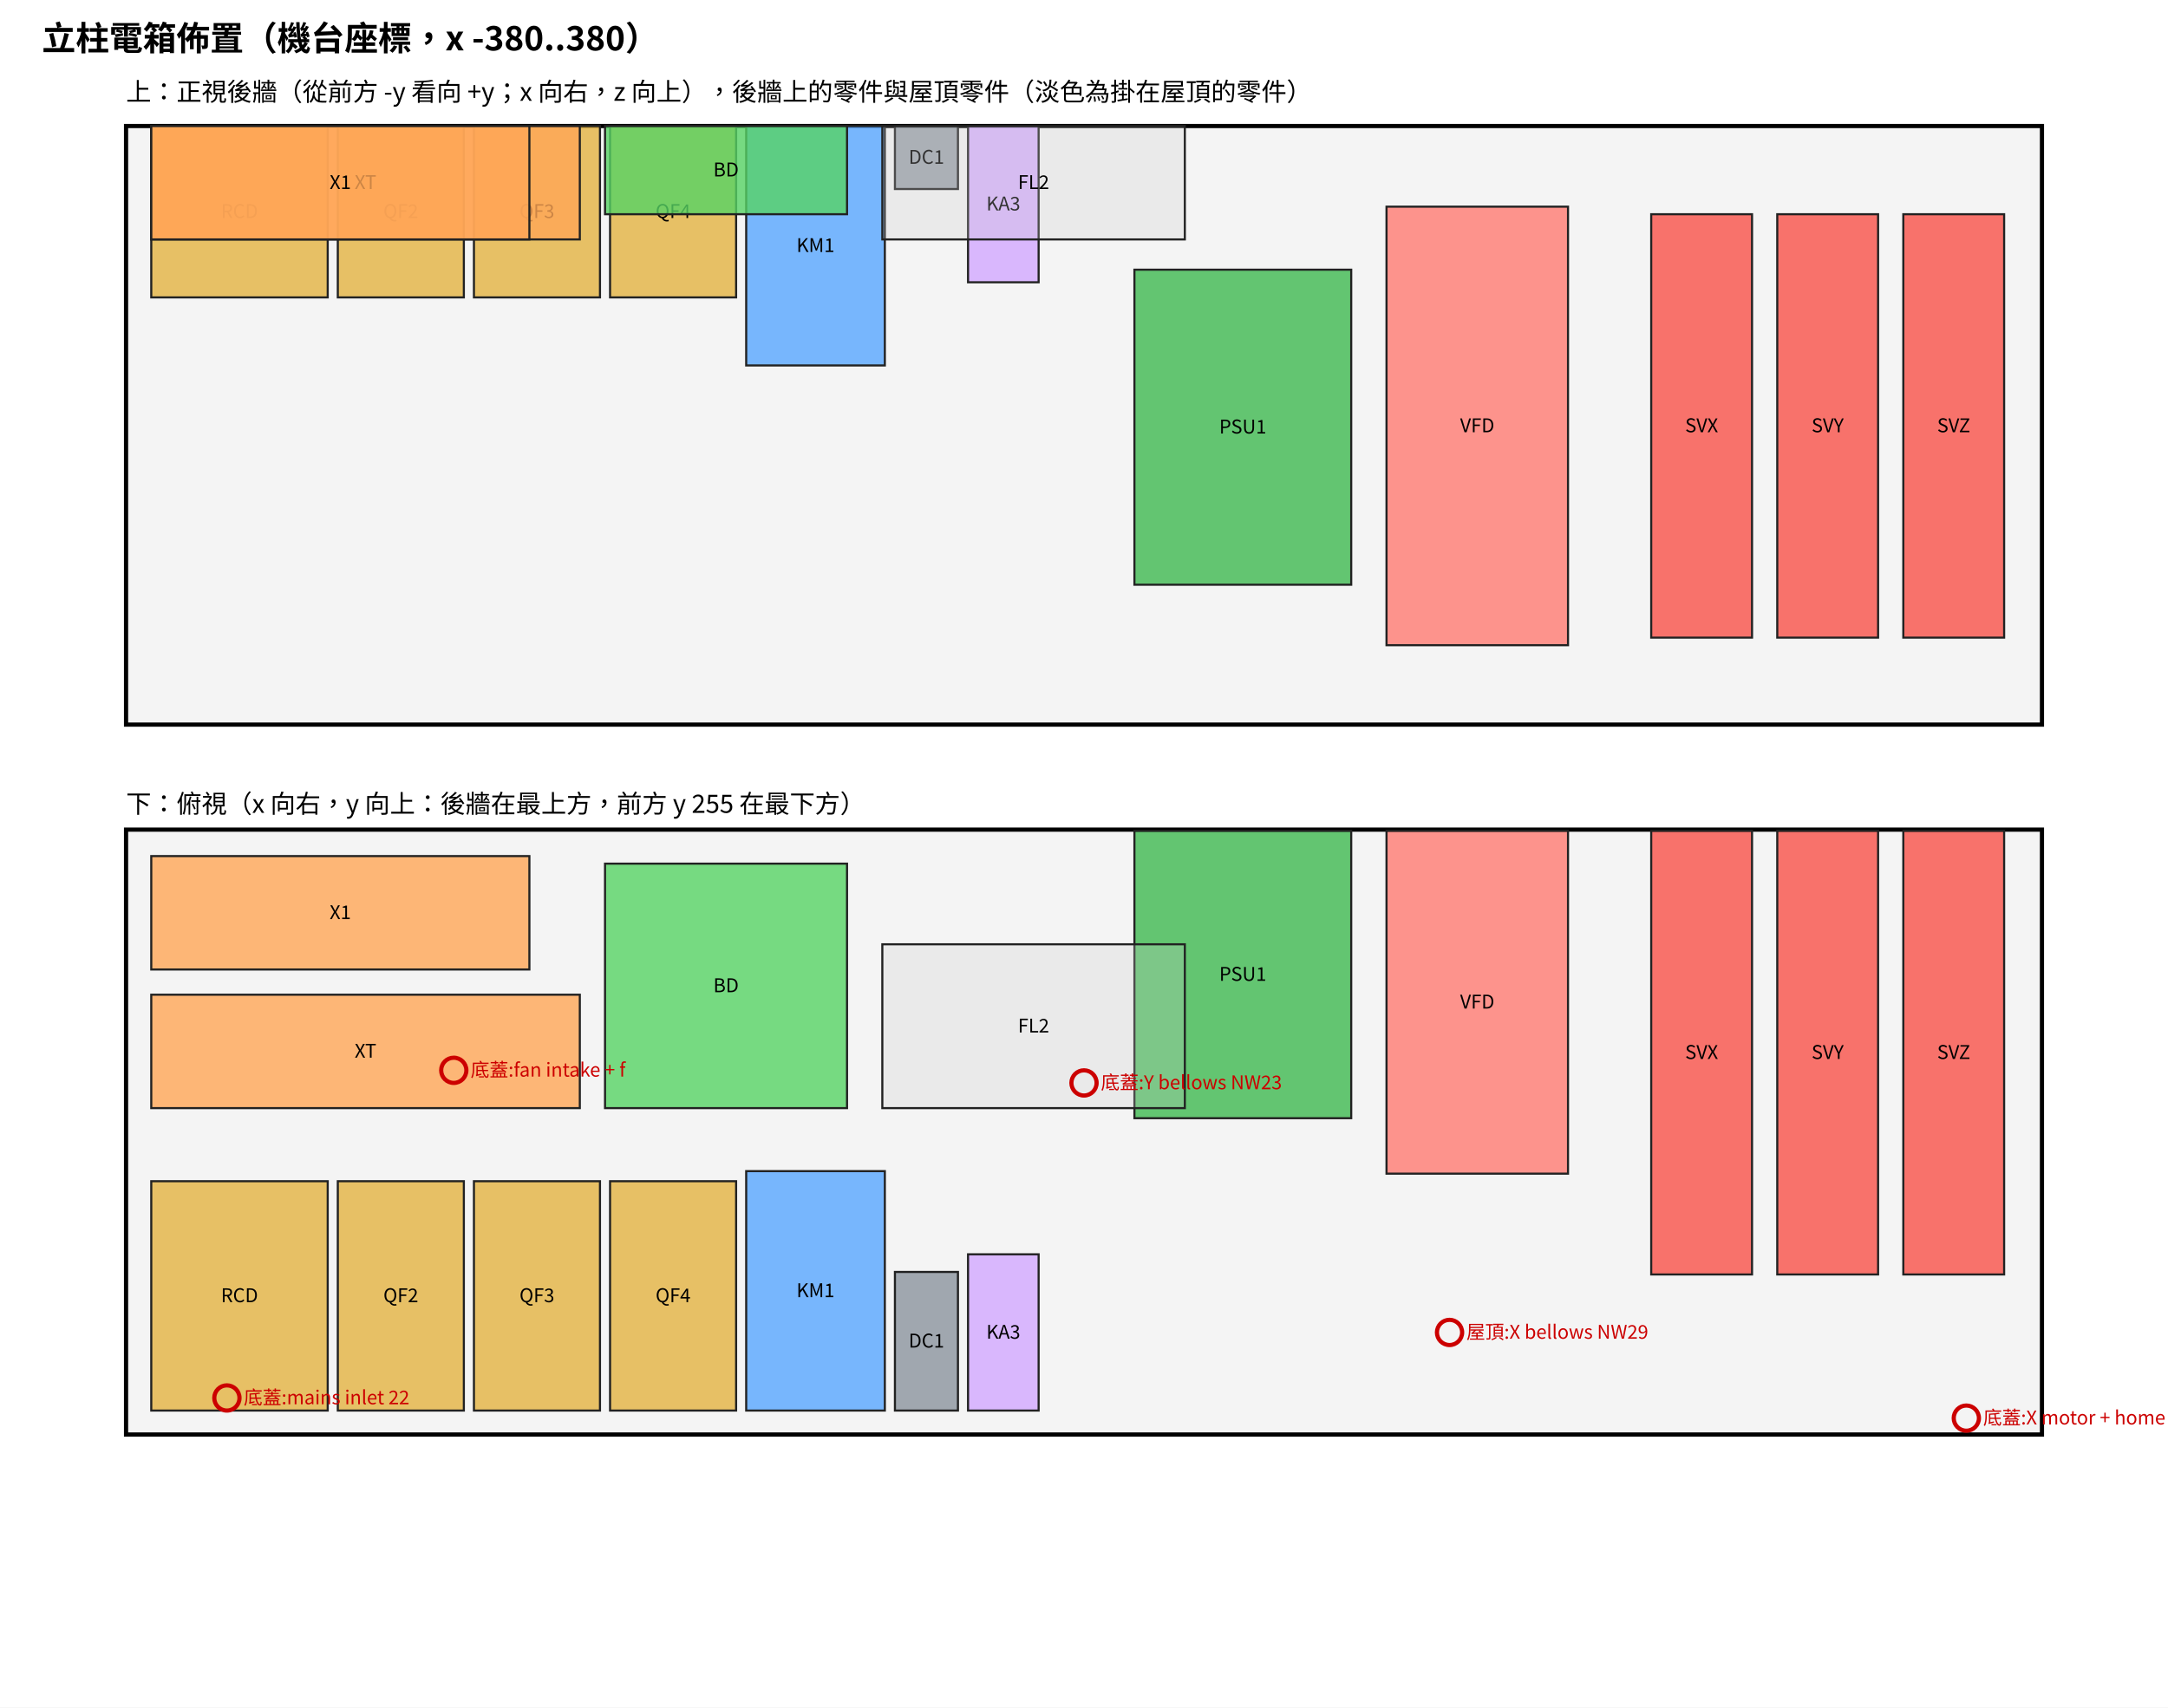
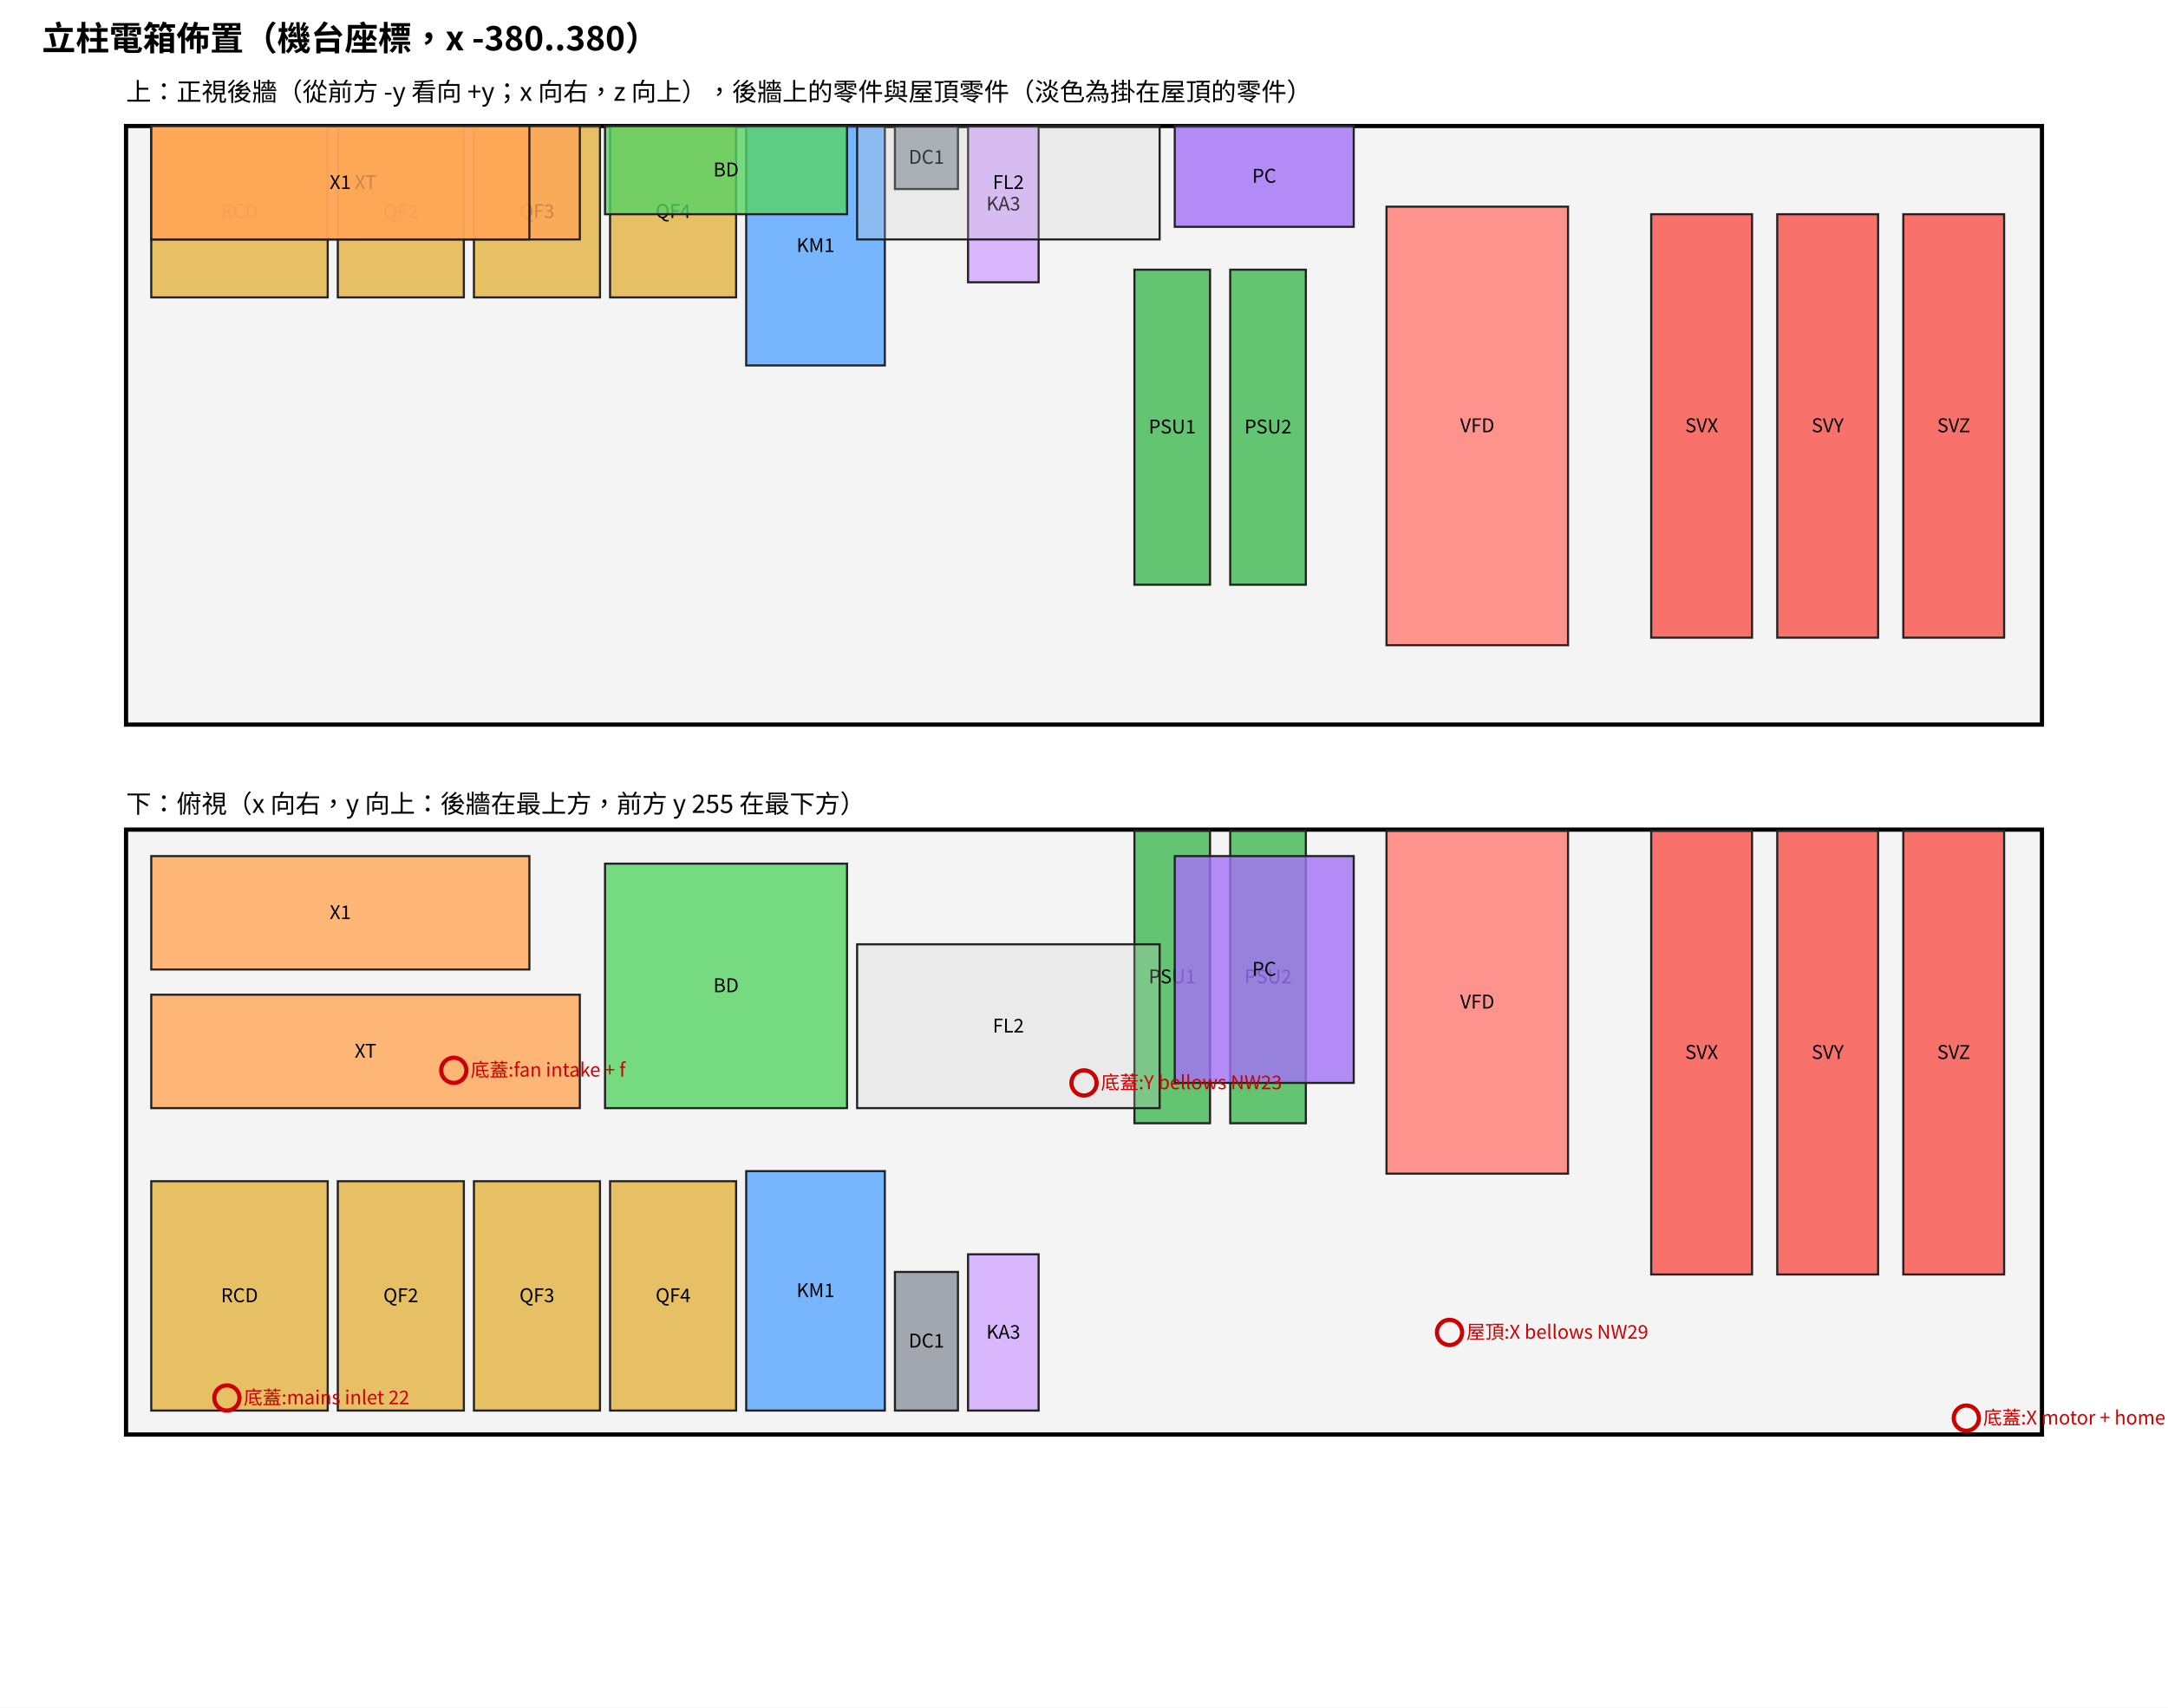
<svg xmlns="http://www.w3.org/2000/svg" width="1032" height="813" font-family="Noto Sans CJK TC, sans-serif">
  <rect width="100%" height="100%" fill="#fff" />
  <text x="20" y="24" font-size="16" font-weight="bold">立柱電箱佈置（機台座標，x -380..380）</text>
  <text x="60" y="48" font-size="12">上：正視後牆（從前方 -y 看向 +y；x 向右，z 向上），後牆上的零件與屋頂零件（淡色為掛在屋頂的零件）</text>
  <rect x="60" y="60" width="912" height="285" fill="#f4f4f4" stroke="#000" stroke-width="2" />
  <rect x="786.0" y="102.0" width="48.0" height="201.6" fill="#f85149" fill-opacity="0.8" stroke="#222" />
  <text x="810.0" y="205.8" font-size="9" text-anchor="middle">SVX</text>
  <rect x="846.0" y="102.0" width="48.0" height="201.6" fill="#f85149" fill-opacity="0.8" stroke="#222" />
  <text x="870.0" y="205.8" font-size="9" text-anchor="middle">SVY</text>
  <rect x="906.0" y="102.0" width="48.0" height="201.6" fill="#f85149" fill-opacity="0.8" stroke="#222" />
  <text x="930.0" y="205.8" font-size="9" text-anchor="middle">SVZ</text>
  <rect x="660.0" y="98.4" width="86.4" height="208.8" fill="#ff7b72" fill-opacity="0.8" stroke="#222" />
  <text x="703.2" y="205.8" font-size="9" text-anchor="middle">VFD</text>
-   <rect x="540.0" y="128.4" width="103.2" height="150.0" fill="#3fb950" fill-opacity="0.8" stroke="#222" />
-   <text x="591.6" y="206.4" font-size="9" text-anchor="middle">PSU1</text>
+   <rect x="540.0" y="128.4" width="36.0" height="150.0" fill="#3fb950" fill-opacity="0.8" stroke="#222" />
+   <text x="558.0" y="206.4" font-size="9" text-anchor="middle">PSU1</text>
+   <rect x="585.6" y="128.4" width="36.0" height="150.0" fill="#3fb950" fill-opacity="0.8" stroke="#222" />
+   <text x="603.6" y="206.4" font-size="9" text-anchor="middle">PSU2</text>
  <rect x="72.0" y="60.0" width="84.0" height="81.6" fill="#e3b341" fill-opacity="0.8" stroke="#222" />
  <text x="114.0" y="103.8" font-size="9" text-anchor="middle">RCD</text>
  <rect x="160.8" y="60.0" width="60.0" height="81.6" fill="#e3b341" fill-opacity="0.8" stroke="#222" />
  <text x="190.8" y="103.8" font-size="9" text-anchor="middle">QF2</text>
  <rect x="225.6" y="60.0" width="60.0" height="81.6" fill="#e3b341" fill-opacity="0.8" stroke="#222" />
  <text x="255.6" y="103.8" font-size="9" text-anchor="middle">QF3</text>
  <rect x="290.4" y="60.0" width="60.0" height="81.6" fill="#e3b341" fill-opacity="0.8" stroke="#222" />
  <text x="320.4" y="103.8" font-size="9" text-anchor="middle">QF4</text>
  <rect x="355.2" y="60.0" width="66.0" height="114.0" fill="#58a6ff" fill-opacity="0.8" stroke="#222" />
  <text x="388.2" y="120.0" font-size="9" text-anchor="middle">KM1</text>
  <rect x="426.0" y="60.0" width="30.0" height="30.0" fill="#8b949e" fill-opacity="0.8" stroke="#222" />
  <text x="441.0" y="78.0" font-size="9" text-anchor="middle">DC1</text>
  <rect x="460.8" y="60.0" width="33.6" height="74.4" fill="#d2a8ff" fill-opacity="0.8" stroke="#222" />
  <text x="477.6" y="100.2" font-size="9" text-anchor="middle">KA3</text>
  <rect x="72.0" y="60.0" width="204.0" height="54.0" fill="#ffa657" fill-opacity="0.8" stroke="#222" />
  <text x="174.0" y="90.0" font-size="9" text-anchor="middle">XT</text>
  <rect x="288.0" y="60.0" width="115.2" height="42.0" fill="#56d364" fill-opacity="0.8" stroke="#222" />
  <text x="345.6" y="84.0" font-size="9" text-anchor="middle">BD</text>
  <rect x="72.0" y="60.0" width="180.0" height="54.0" fill="#ffa657" fill-opacity="0.8" stroke="#222" />
  <text x="162.0" y="90.0" font-size="9" text-anchor="middle">X1</text>
-   <rect x="420.0" y="60.0" width="144.0" height="54.0" fill="#cccccc" fill-opacity="0.25" stroke="#222" />
-   <text x="492.0" y="90.0" font-size="9" text-anchor="middle">FL2</text>
+   <rect x="408.0" y="60.0" width="144.0" height="54.0" fill="#cccccc" fill-opacity="0.25" stroke="#222" />
+   <text x="480.0" y="90.0" font-size="9" text-anchor="middle">FL2</text>
+   <rect x="559.2" y="60.0" width="85.2" height="48.0" fill="#a371f7" fill-opacity="0.8" stroke="#222" />
+   <text x="601.8" y="87.0" font-size="9" text-anchor="middle">PC</text>
  <text x="60" y="387" font-size="12">下：俯視（x 向右，y 向上：後牆在最上方，前方 y 255 在最下方）</text>
  <rect x="60" y="395" width="912" height="288" fill="#f4f4f4" stroke="#000" stroke-width="2" />
  <rect x="786.0" y="395.6" width="48.0" height="211.2" fill="#f85149" fill-opacity="0.8" stroke="#222" />
  <text x="810.0" y="504.2" font-size="9" text-anchor="middle">SVX</text>
  <rect x="846.0" y="395.6" width="48.0" height="211.2" fill="#f85149" fill-opacity="0.8" stroke="#222" />
  <text x="870.0" y="504.2" font-size="9" text-anchor="middle">SVY</text>
  <rect x="906.0" y="395.6" width="48.0" height="211.2" fill="#f85149" fill-opacity="0.8" stroke="#222" />
  <text x="930.0" y="504.2" font-size="9" text-anchor="middle">SVZ</text>
  <rect x="660.0" y="395.6" width="86.4" height="163.2" fill="#ff7b72" fill-opacity="0.8" stroke="#222" />
  <text x="703.2" y="480.2" font-size="9" text-anchor="middle">VFD</text>
-   <rect x="540.0" y="395.6" width="103.2" height="136.8" fill="#3fb950" fill-opacity="0.8" stroke="#222" />
-   <text x="591.6" y="467.0" font-size="9" text-anchor="middle">PSU1</text>
+   <rect x="540.0" y="395.6" width="36.0" height="139.2" fill="#3fb950" fill-opacity="0.8" stroke="#222" />
+   <text x="558.0" y="468.2" font-size="9" text-anchor="middle">PSU1</text>
+   <rect x="585.6" y="395.6" width="36.0" height="139.2" fill="#3fb950" fill-opacity="0.8" stroke="#222" />
+   <text x="603.6" y="468.2" font-size="9" text-anchor="middle">PSU2</text>
  <rect x="72.0" y="562.4" width="84.0" height="109.2" fill="#e3b341" fill-opacity="0.8" stroke="#222" />
  <text x="114.0" y="620.0" font-size="9" text-anchor="middle">RCD</text>
  <rect x="160.8" y="562.4" width="60.0" height="109.2" fill="#e3b341" fill-opacity="0.8" stroke="#222" />
  <text x="190.8" y="620.0" font-size="9" text-anchor="middle">QF2</text>
  <rect x="225.6" y="562.4" width="60.0" height="109.2" fill="#e3b341" fill-opacity="0.8" stroke="#222" />
  <text x="255.6" y="620.0" font-size="9" text-anchor="middle">QF3</text>
  <rect x="290.4" y="562.4" width="60.0" height="109.2" fill="#e3b341" fill-opacity="0.8" stroke="#222" />
  <text x="320.4" y="620.0" font-size="9" text-anchor="middle">QF4</text>
  <rect x="355.2" y="557.6" width="66.0" height="114.0" fill="#58a6ff" fill-opacity="0.8" stroke="#222" />
  <text x="388.2" y="617.6" font-size="9" text-anchor="middle">KM1</text>
  <rect x="426.0" y="605.6" width="30.0" height="66.0" fill="#8b949e" fill-opacity="0.8" stroke="#222" />
  <text x="441.0" y="641.6" font-size="9" text-anchor="middle">DC1</text>
  <rect x="460.8" y="597.2" width="33.6" height="74.4" fill="#d2a8ff" fill-opacity="0.8" stroke="#222" />
  <text x="477.6" y="637.4" font-size="9" text-anchor="middle">KA3</text>
  <rect x="72.0" y="473.6" width="204.0" height="54.0" fill="#ffa657" fill-opacity="0.8" stroke="#222" />
  <text x="174.0" y="503.6" font-size="9" text-anchor="middle">XT</text>
  <rect x="288.0" y="411.2" width="115.2" height="116.4" fill="#56d364" fill-opacity="0.8" stroke="#222" />
  <text x="345.6" y="472.4" font-size="9" text-anchor="middle">BD</text>
  <rect x="72.0" y="407.6" width="180.0" height="54.0" fill="#ffa657" fill-opacity="0.8" stroke="#222" />
  <text x="162.0" y="437.6" font-size="9" text-anchor="middle">X1</text>
-   <rect x="420.0" y="449.6" width="144.0" height="78.0" fill="#cccccc" fill-opacity="0.25" stroke="#222" />
-   <text x="492.0" y="491.6" font-size="9" text-anchor="middle">FL2</text>
+   <rect x="408.0" y="449.6" width="144.0" height="78.0" fill="#cccccc" fill-opacity="0.25" stroke="#222" />
+   <text x="480.0" y="491.6" font-size="9" text-anchor="middle">FL2</text>
+   <rect x="559.2" y="407.6" width="85.2" height="108.0" fill="#a371f7" fill-opacity="0.8" stroke="#222" />
+   <text x="601.8" y="464.6" font-size="9" text-anchor="middle">PC</text>
  <circle cx="108.0" cy="665.6" r="6" fill="none" stroke="#c00" stroke-width="2" />
  <text x="116.0" y="668.6" font-size="9" fill="#c00">底蓋:mains inlet 22</text>
  <circle cx="516.0" cy="515.6" r="6" fill="none" stroke="#c00" stroke-width="2" />
  <text x="524.0" y="518.6" font-size="9" fill="#c00">底蓋:Y bellows NW23</text>
  <circle cx="936.0" cy="675.2" r="6" fill="none" stroke="#c00" stroke-width="2" />
  <text x="944.0" y="678.2" font-size="9" fill="#c00">底蓋:X motor + home</text>
  <circle cx="216.0" cy="509.6" r="6" fill="none" stroke="#c00" stroke-width="2" />
  <text x="224.0" y="512.6" font-size="9" fill="#c00">底蓋:fan intake + f</text>
  <circle cx="690.0" cy="634.4" r="6" fill="none" stroke="#c00" stroke-width="2" />
  <text x="698.0" y="637.4" font-size="9" fill="#c00">屋頂:X bellows NW29</text>
</svg>
